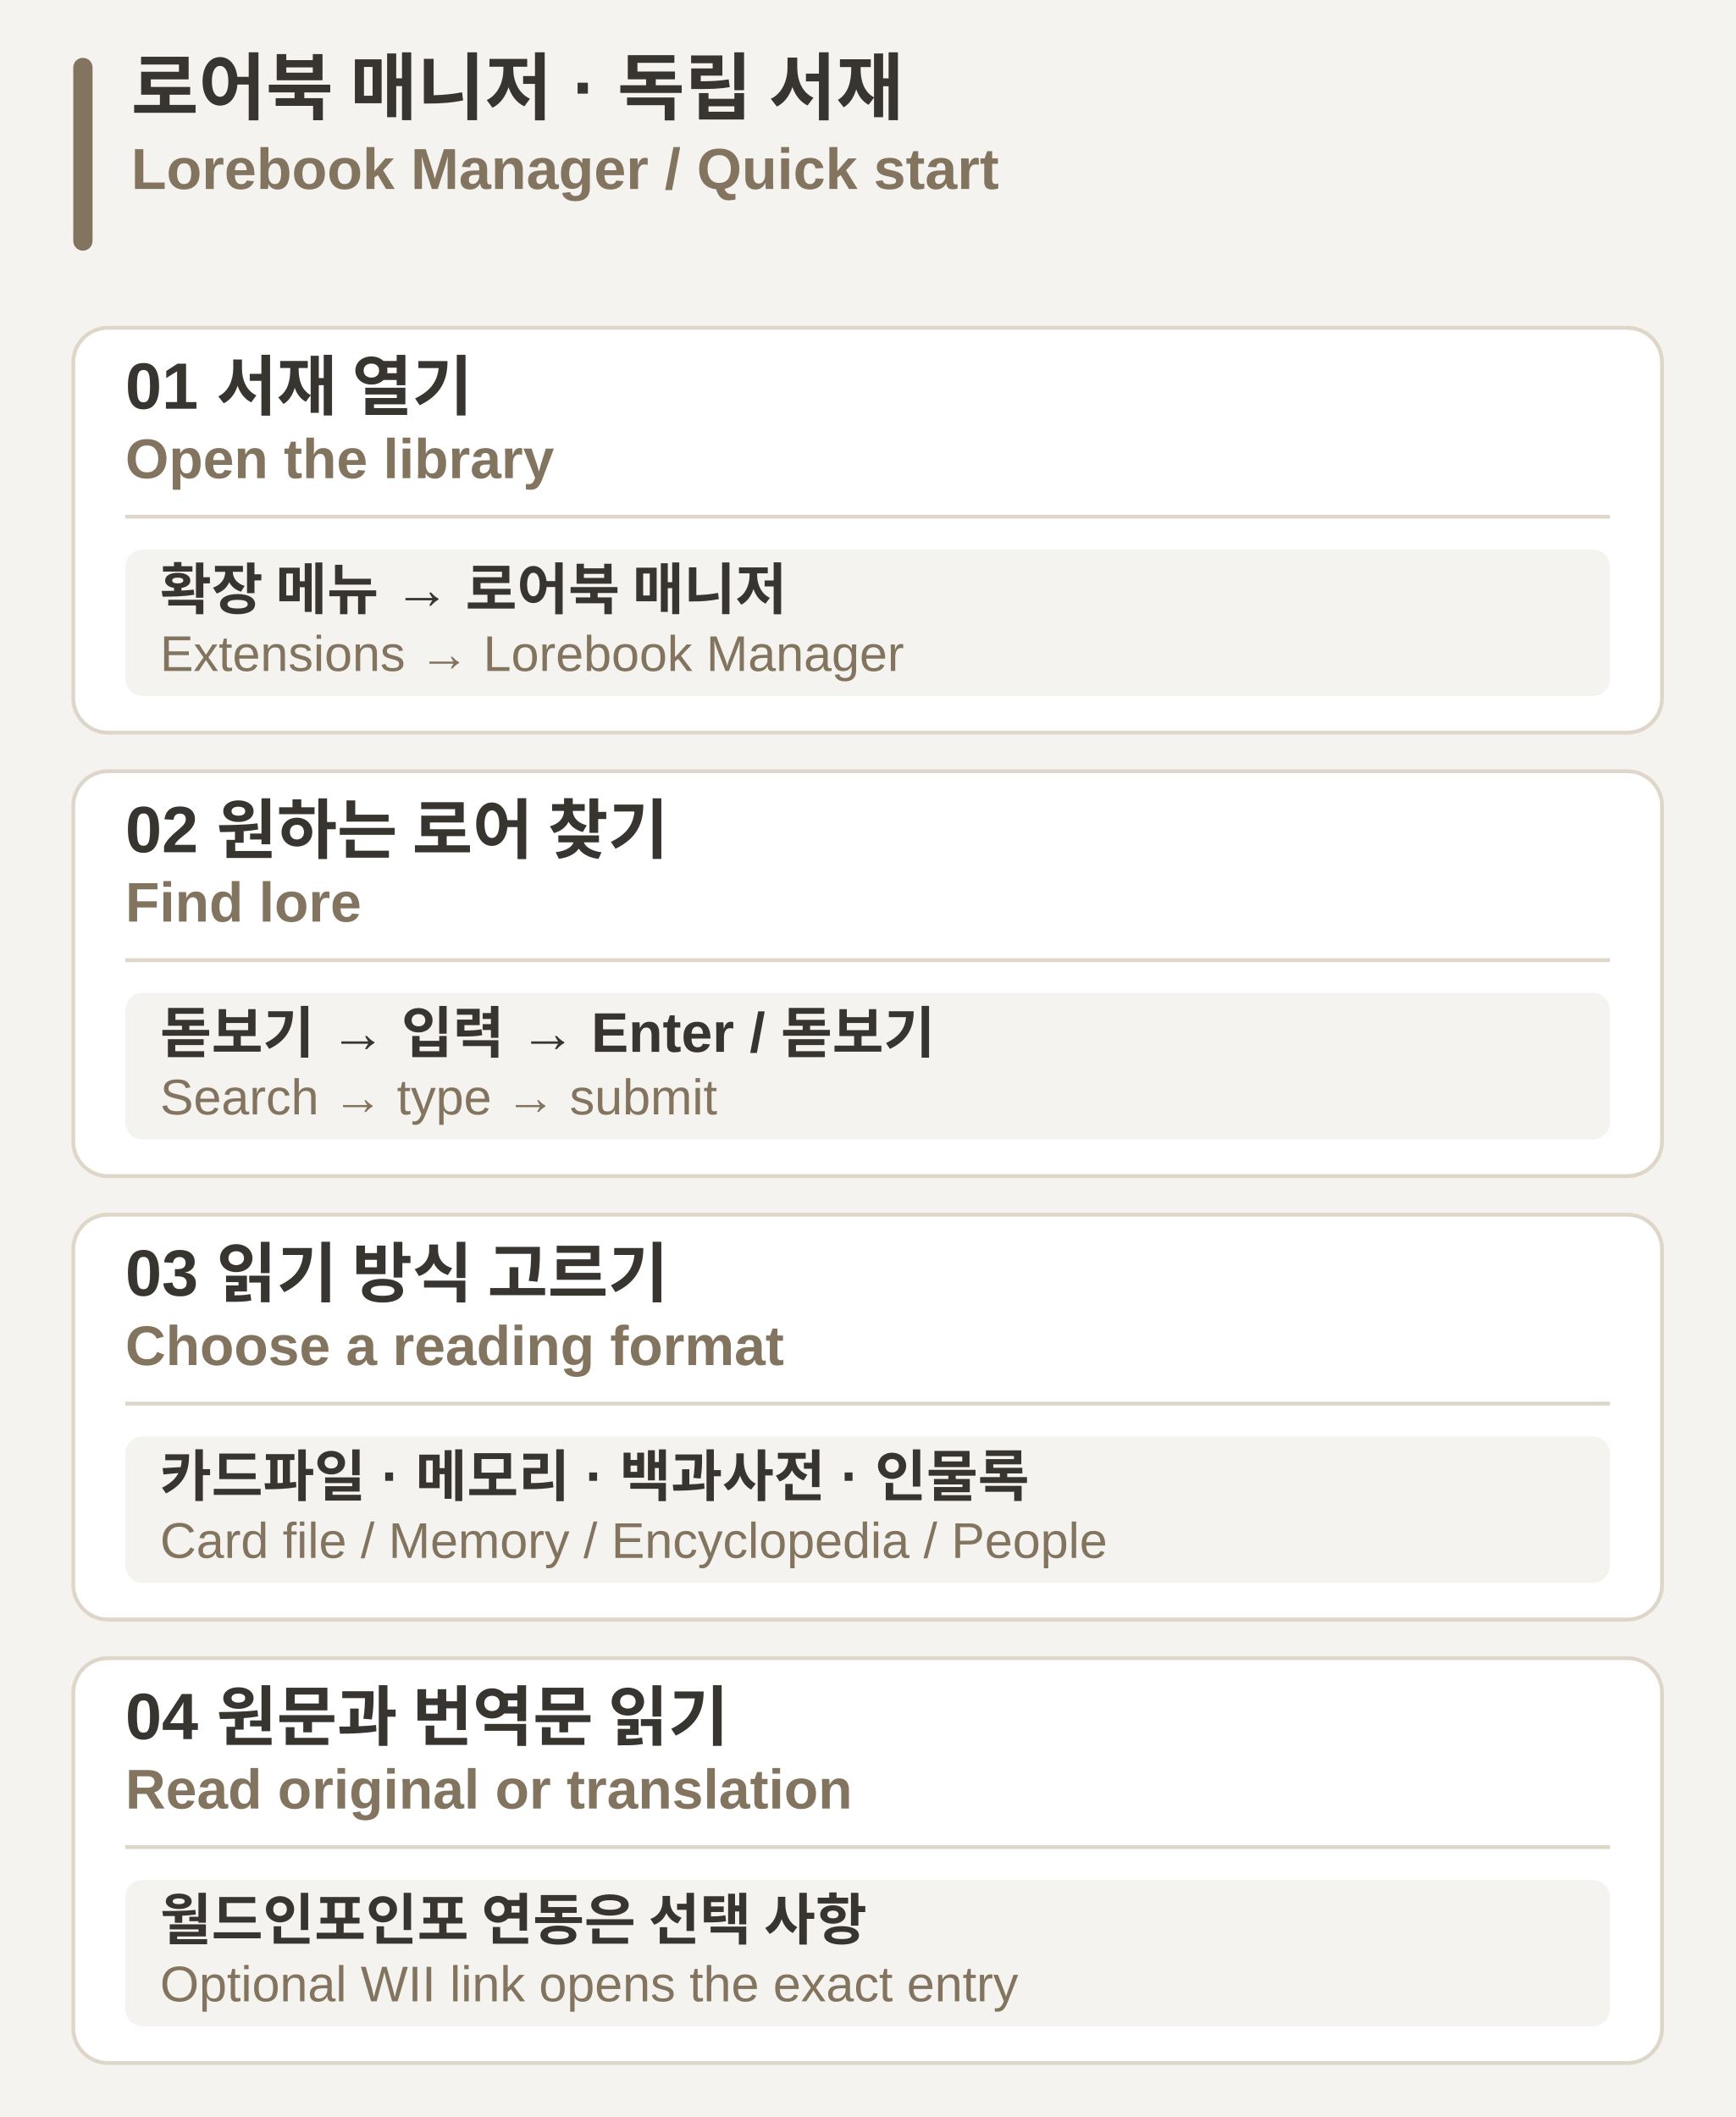
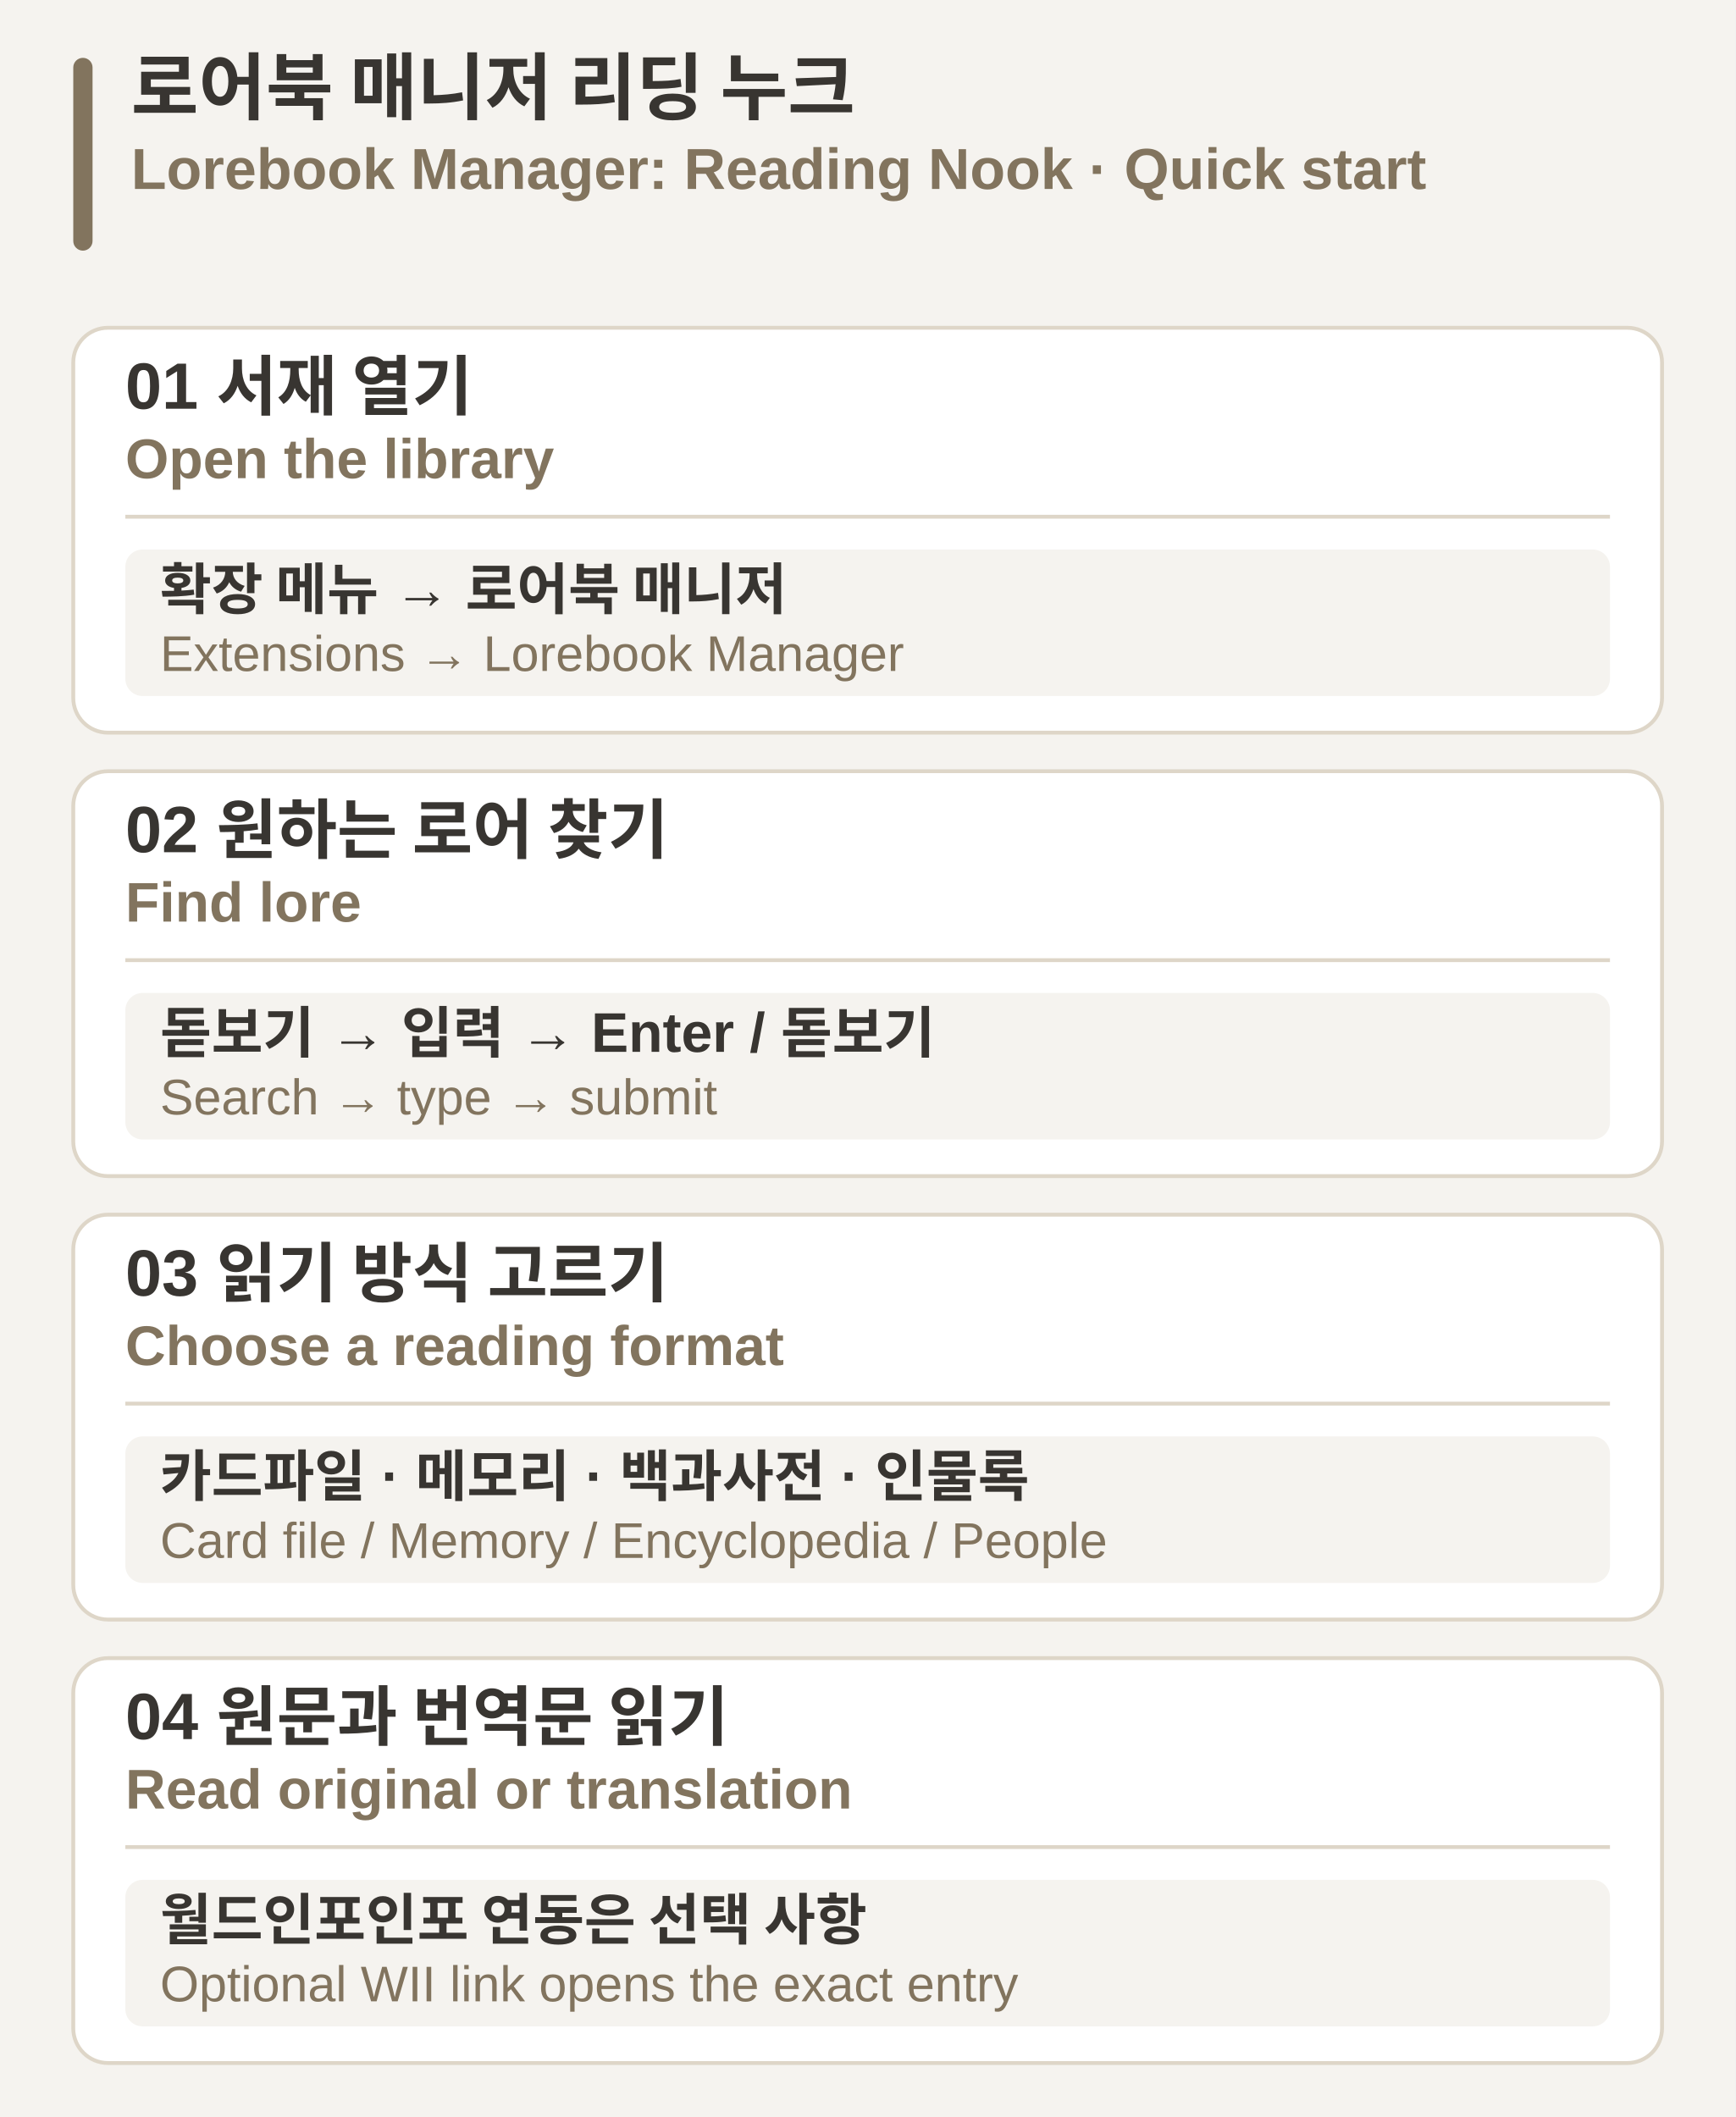
<svg xmlns="http://www.w3.org/2000/svg" width="900" height="1098" viewBox="0 0 900 1098" font-family="Arial,'Noto Sans KR','Apple SD Gothic Neo','Malgun Gothic',sans-serif" role="img" aria-label="Lorebook Manager">
  <rect width="900" height="1098" fill="#f5f3ef" />
  <rect x="38" y="30" width="10" height="100" rx="5" fill="#82745e" stroke="none" stroke-width="2" />
-   <text x="68" y="59" font-size="38" fill="#383531" font-weight="600">로어북 매니저 · 독립 서재</text>
-   <text x="68" y="98" font-size="30" fill="#82745e" font-weight="600">Lorebook Manager / Quick start</text>
+   <text x="68" y="59" font-size="38" fill="#383531" font-weight="600">로어북 매니저 리딩 누크</text>
+   <text x="68" y="98" font-size="30" fill="#82745e" font-weight="600">Lorebook Manager: Reading Nook · Quick start</text>
  <rect x="38" y="170" width="824" height="210" rx="18" fill="#fff" stroke="#ded6c8" stroke-width="2" />
  <text x="65" y="212" font-size="34" fill="#383531" font-weight="600">01  서재 열기</text>
  <text x="65" y="248" font-size="29" fill="#82745e" font-weight="600">Open the library</text>
  <path d="M65 268H835" stroke="#ded6c8" stroke-width="2" />
  <rect x="65" y="285" width="770" height="76" rx="9" fill="#f5f3ef" stroke="none" stroke-width="2" />
  <text x="83" y="316" font-size="29" fill="#383531" font-weight="600">확장 메뉴 → 로어북 매니저</text>
  <text x="83" y="348" font-size="26" fill="#82745e" font-weight="400">Extensions → Lorebook Manager</text>
  <rect x="38" y="400" width="824" height="210" rx="18" fill="#fff" stroke="#ded6c8" stroke-width="2" />
  <text x="65" y="442" font-size="34" fill="#383531" font-weight="600">02  원하는 로어 찾기</text>
  <text x="65" y="478" font-size="29" fill="#82745e" font-weight="600">Find lore</text>
  <path d="M65 498H835" stroke="#ded6c8" stroke-width="2" />
  <rect x="65" y="515" width="770" height="76" rx="9" fill="#f5f3ef" stroke="none" stroke-width="2" />
  <text x="83" y="546" font-size="29" fill="#383531" font-weight="600">돋보기 → 입력 → Enter / 돋보기</text>
  <text x="83" y="578" font-size="26" fill="#82745e" font-weight="400">Search → type → submit</text>
  <rect x="38" y="630" width="824" height="210" rx="18" fill="#fff" stroke="#ded6c8" stroke-width="2" />
  <text x="65" y="672" font-size="34" fill="#383531" font-weight="600">03  읽기 방식 고르기</text>
  <text x="65" y="708" font-size="29" fill="#82745e" font-weight="600">Choose a reading format</text>
  <path d="M65 728H835" stroke="#ded6c8" stroke-width="2" />
  <rect x="65" y="745" width="770" height="76" rx="9" fill="#f5f3ef" stroke="none" stroke-width="2" />
  <text x="83" y="776" font-size="29" fill="#383531" font-weight="600">카드파일 · 메모리 · 백과사전 · 인물록</text>
  <text x="83" y="808" font-size="26" fill="#82745e" font-weight="400">Card file / Memory / Encyclopedia / People</text>
  <rect x="38" y="860" width="824" height="210" rx="18" fill="#fff" stroke="#ded6c8" stroke-width="2" />
  <text x="65" y="902" font-size="34" fill="#383531" font-weight="600">04  원문과 번역문 읽기</text>
  <text x="65" y="938" font-size="29" fill="#82745e" font-weight="600">Read original or translation</text>
  <path d="M65 958H835" stroke="#ded6c8" stroke-width="2" />
  <rect x="65" y="975" width="770" height="76" rx="9" fill="#f5f3ef" stroke="none" stroke-width="2" />
  <text x="83" y="1006" font-size="29" fill="#383531" font-weight="600">월드인포인포 연동은 선택 사항</text>
  <text x="83" y="1038" font-size="26" fill="#82745e" font-weight="400">Optional WII link opens the exact entry</text>
</svg>
